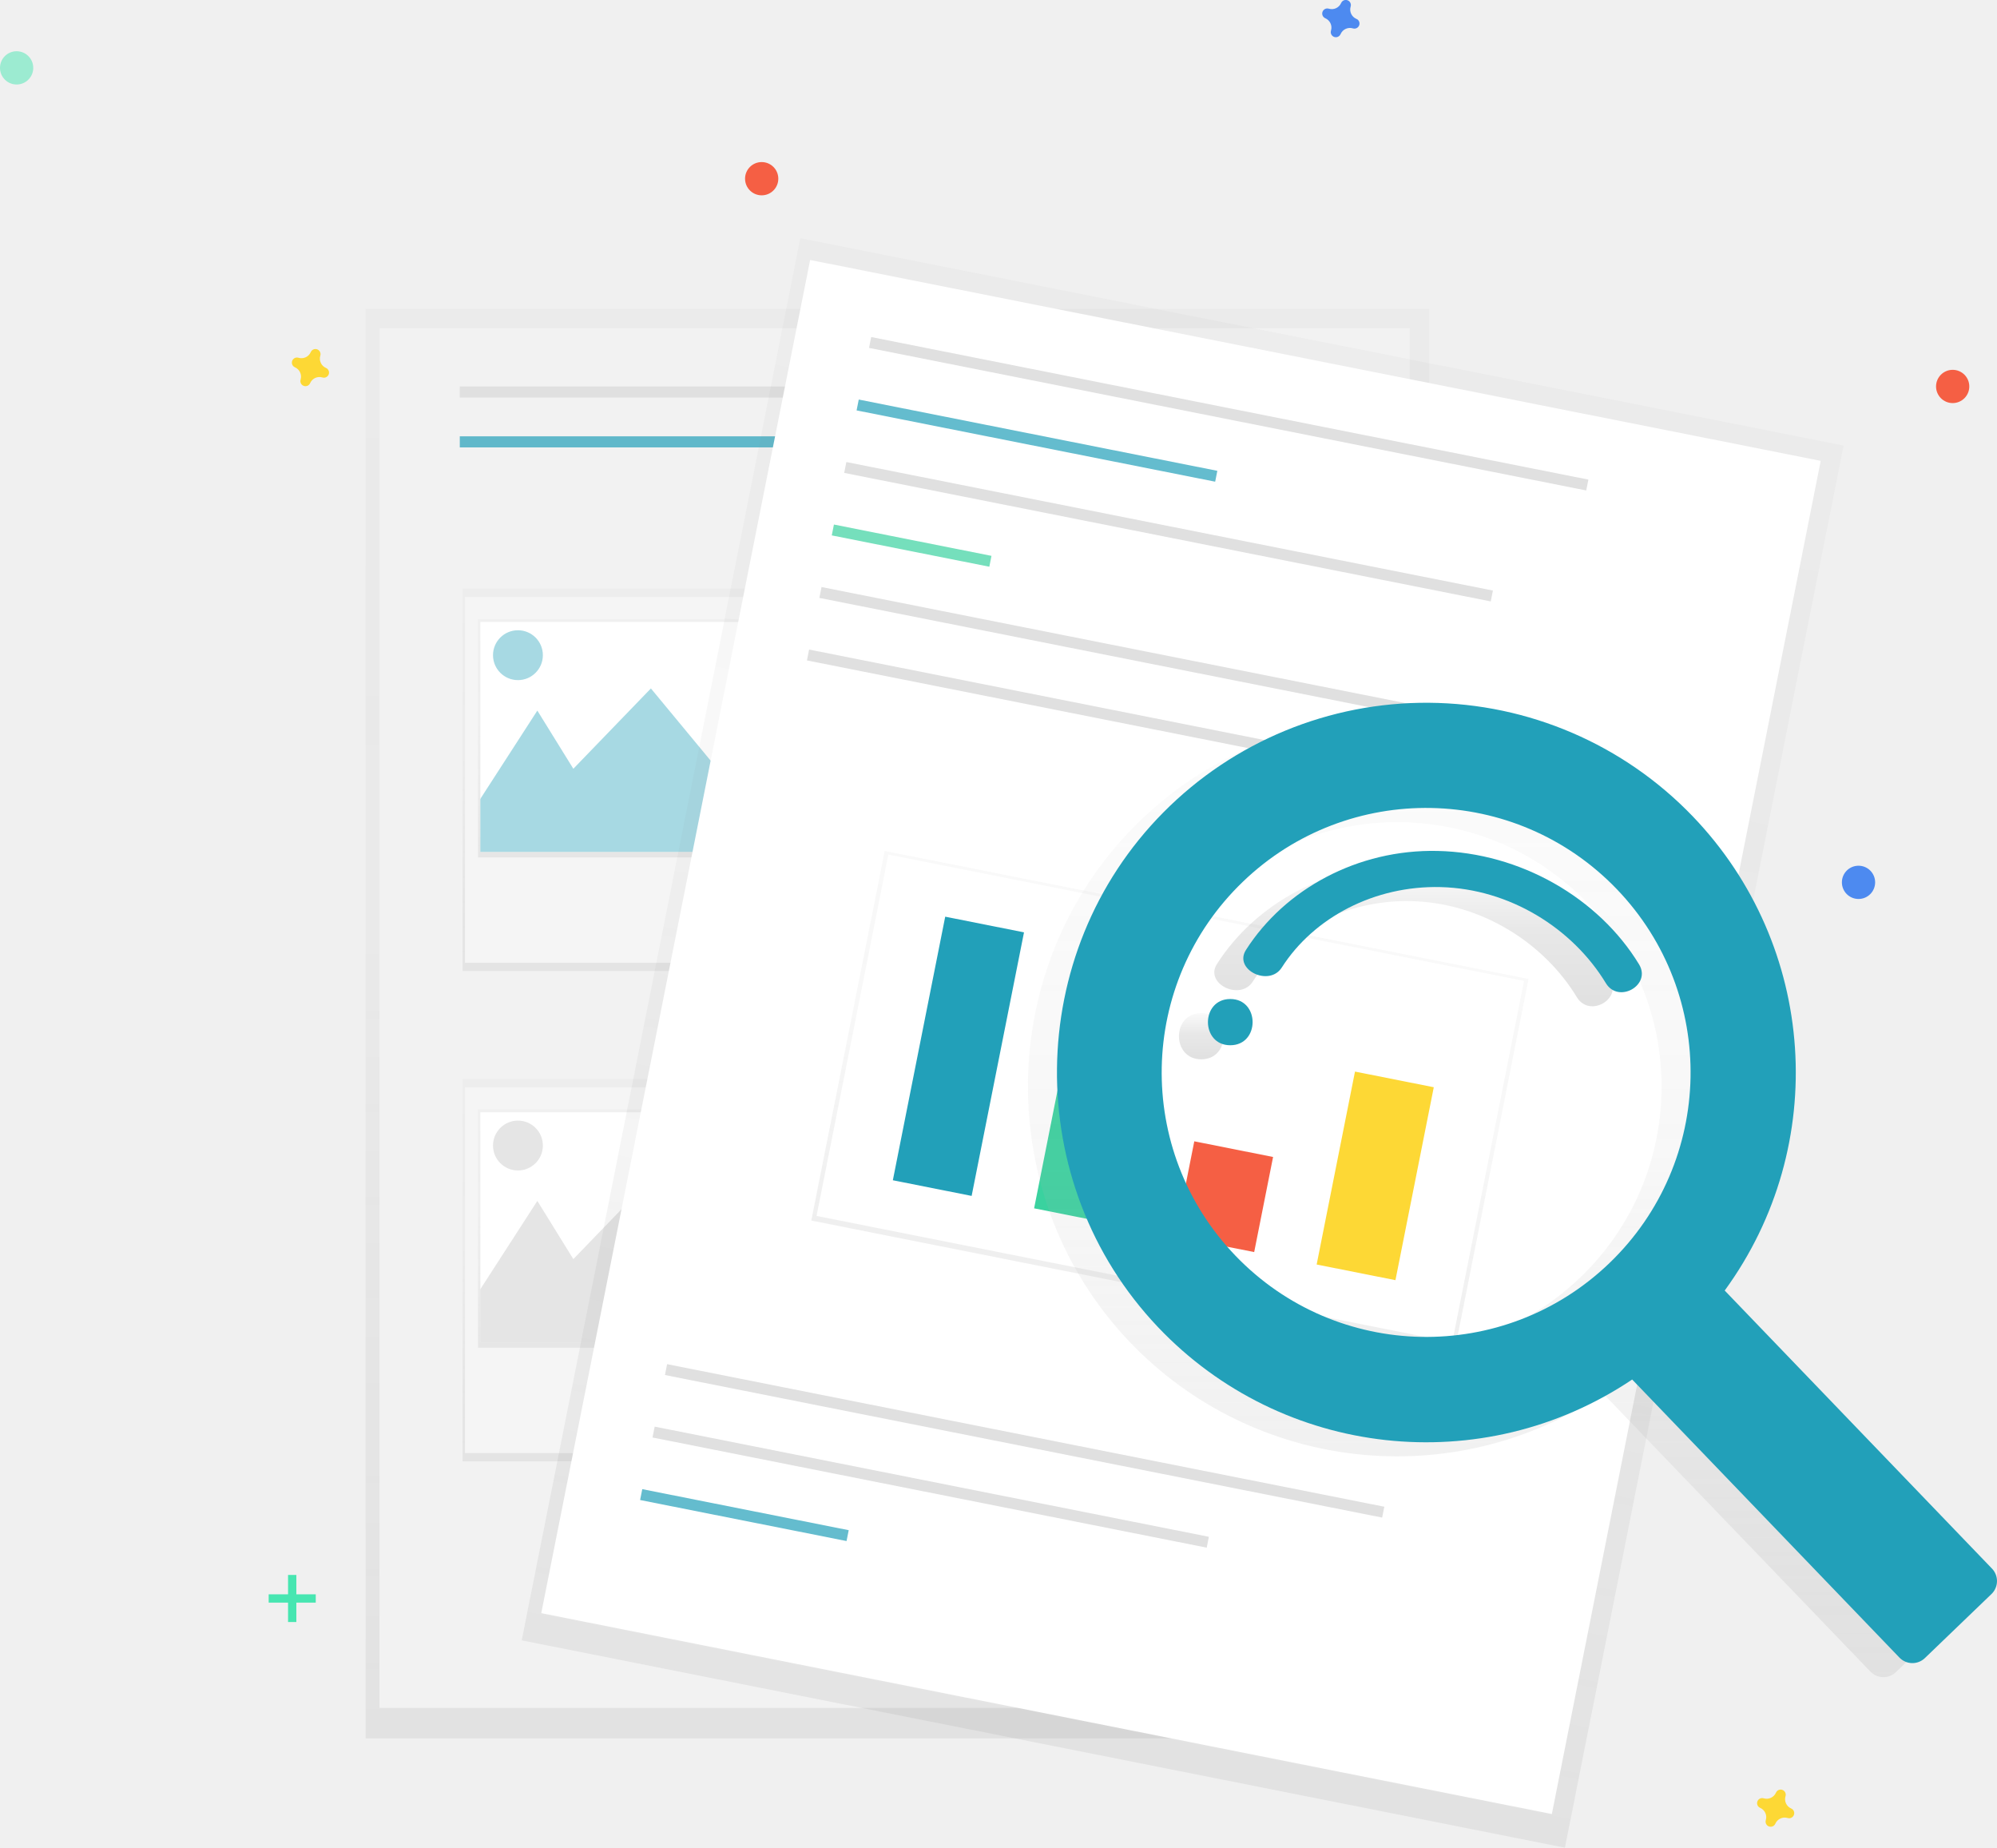
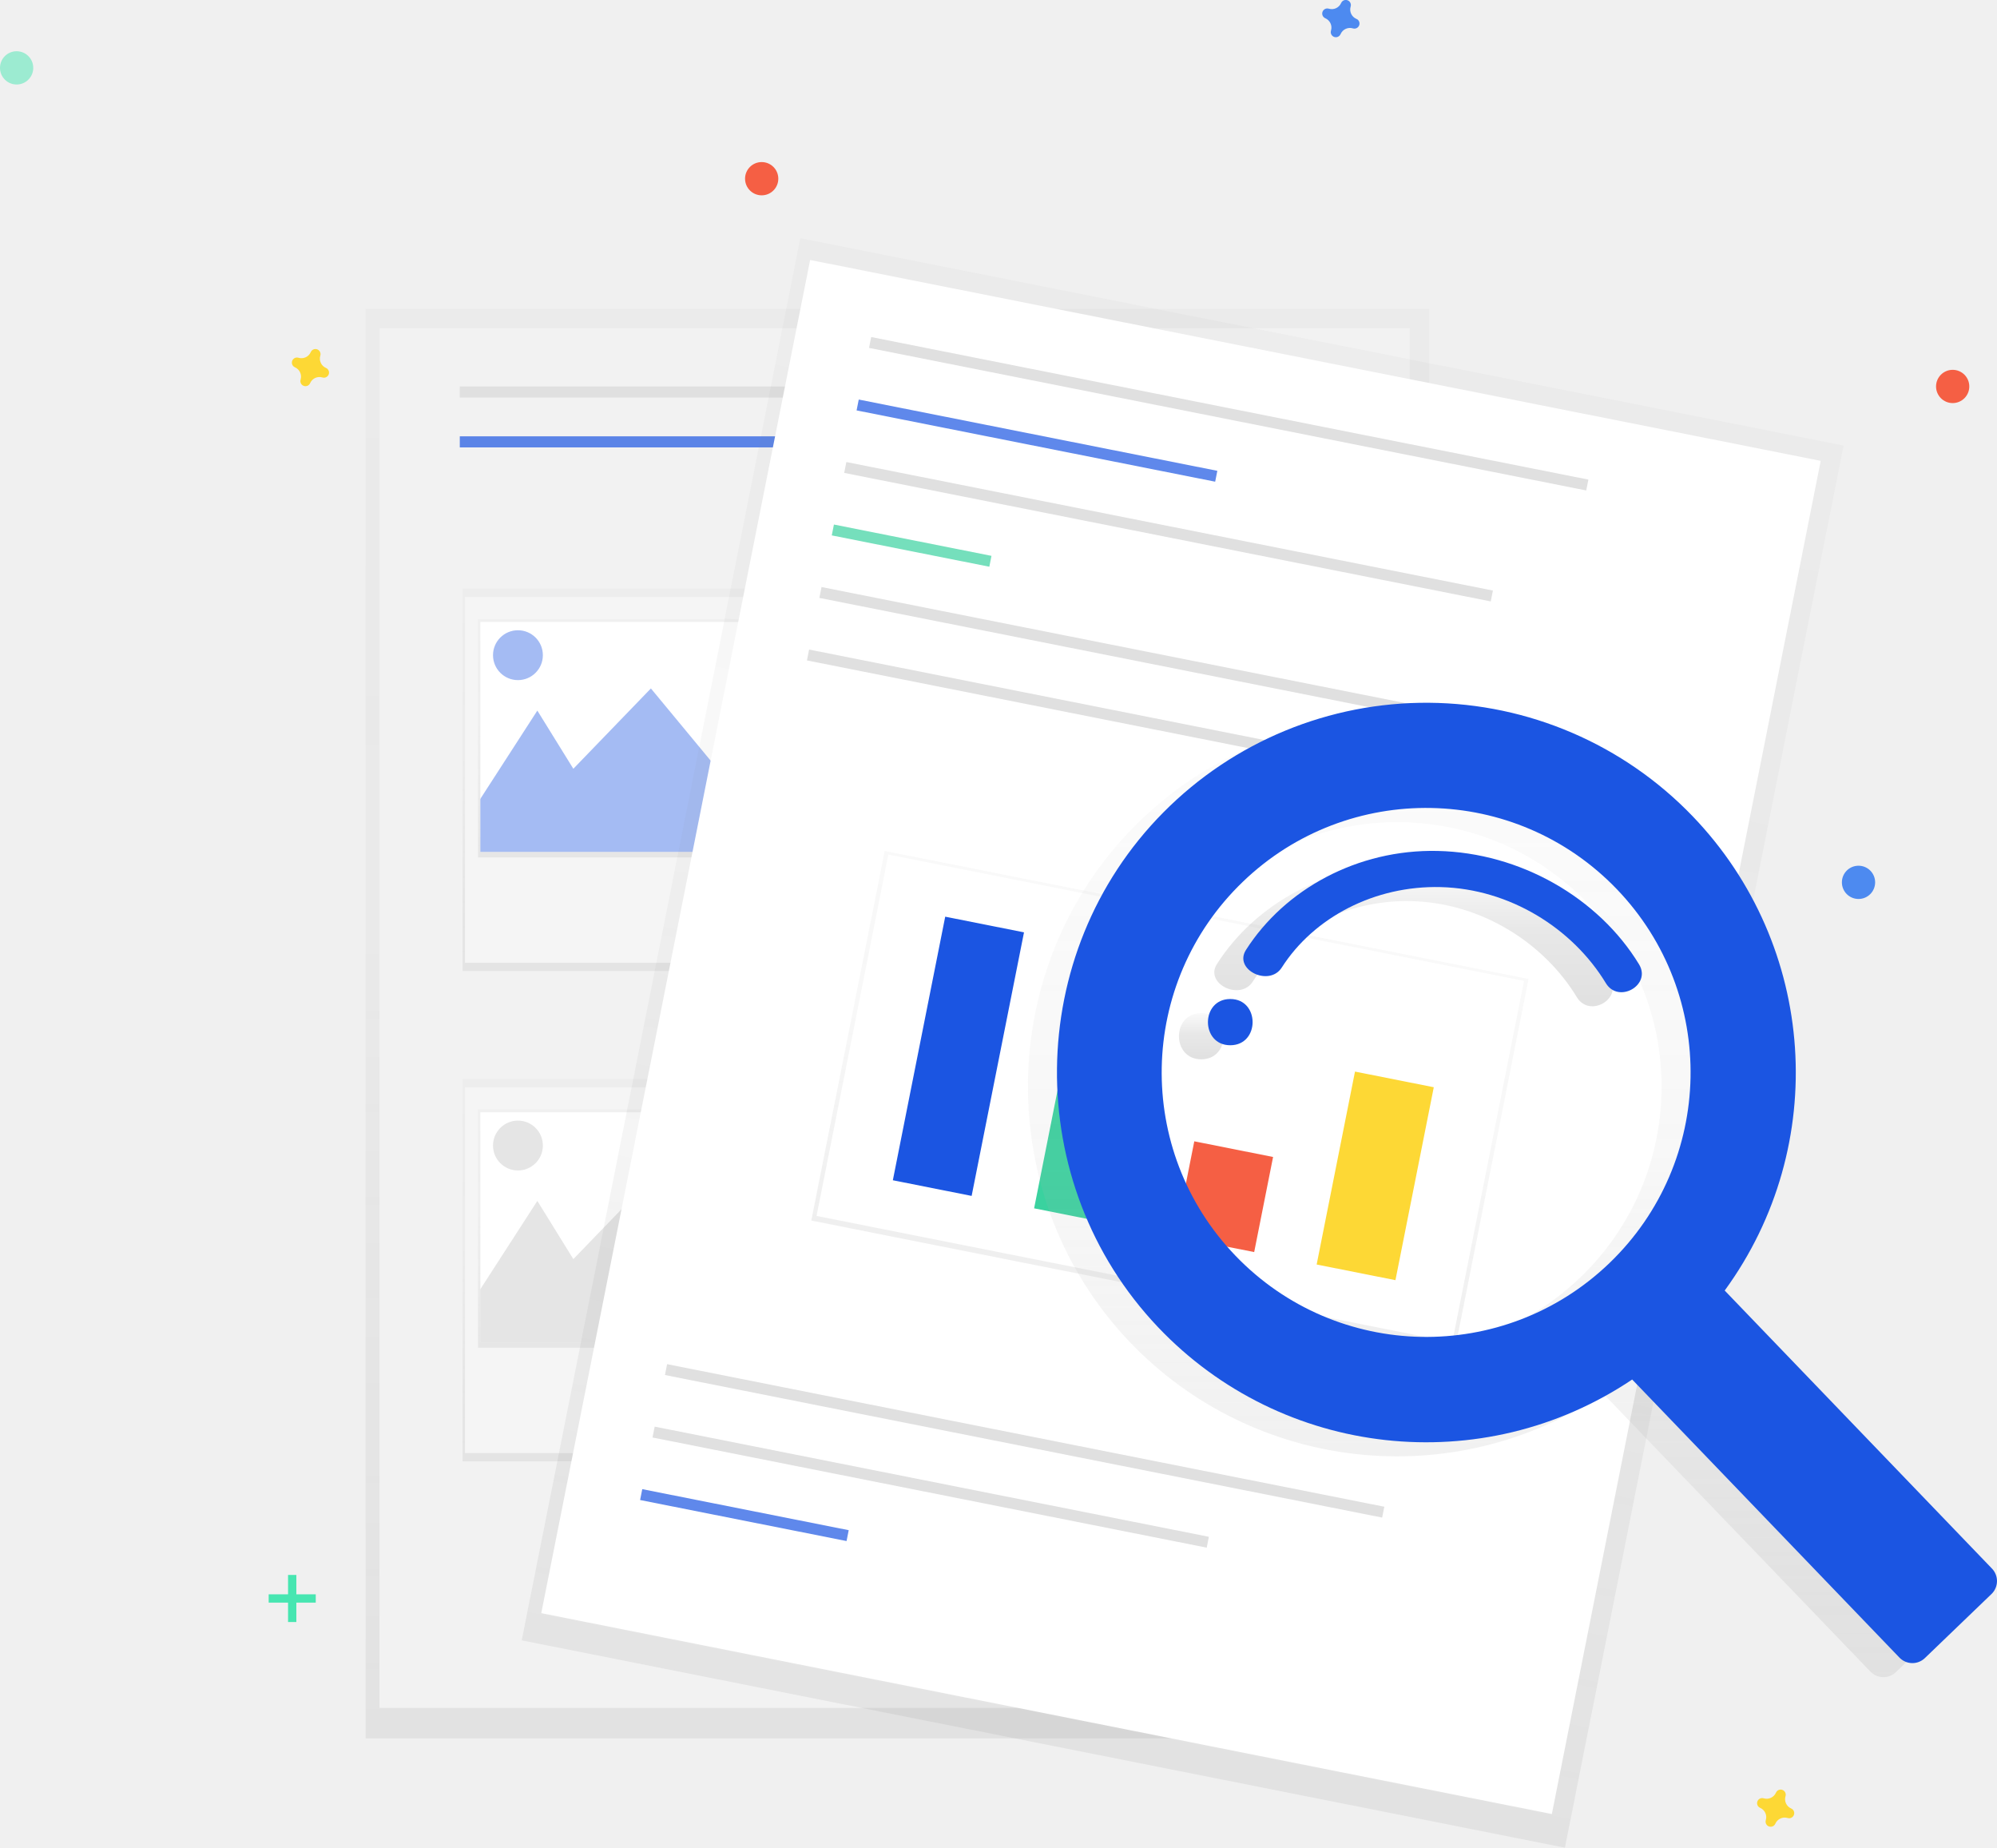
<svg xmlns="http://www.w3.org/2000/svg" xmlns:xlink="http://www.w3.org/1999/xlink" id="9a5c15f4-7944-40bc-b8da-d63b7d478a28" data-name="Layer 1" width="842" height="778.92" viewBox="0 0 842 778.92">
  <defs>
    <linearGradient id="a91ba363-77be-43f7-9cf6-91c4a3880d9c" x1="378.37" y1="732.81" x2="378.37" y2="130.21" gradientUnits="userSpaceOnUse">
      <stop offset="0" stop-color="gray" stop-opacity="0.25" />
      <stop offset="0.54" stop-color="gray" stop-opacity="0.12" />
      <stop offset="1" stop-color="gray" stop-opacity="0.1" />
    </linearGradient>
    <linearGradient id="d1e6aa0e-d79d-4f6f-afbb-c37e9ed80ff9" x1="274.44" y1="409.32" x2="274.44" y2="248.16" xlink:href="#a91ba363-77be-43f7-9cf6-91c4a3880d9c" />
    <linearGradient id="a279b039-1afd-4281-8292-ccd5c8c9b734" x1="274.44" y1="361.44" x2="274.44" y2="261.01" xlink:href="#a91ba363-77be-43f7-9cf6-91c4a3880d9c" />
    <clipPath id="42e7b1d1-2be2-47b0-aacb-a853df270819" transform="translate(-179 -60.54)">
      <rect id="cf34cfb5-9399-4bae-9cea-d47bbef6cb3a" data-name="&lt;Rectangle&gt;" x="381.54" y="322.72" width="143.79" height="96.93" fill="#fff" />
    </clipPath>
    <linearGradient id="972637f2-71db-4198-9c75-a0854a7fe249" x1="274.44" y1="616.03" x2="274.44" y2="454.87" xlink:href="#a91ba363-77be-43f7-9cf6-91c4a3880d9c" />
    <linearGradient id="6c85befd-f960-412c-83e0-663d4b13bf85" x1="274.44" y1="568.15" x2="274.44" y2="467.72" xlink:href="#a91ba363-77be-43f7-9cf6-91c4a3880d9c" />
    <clipPath id="f66b8fac-771d-49bf-85c7-4ce29a79f723" transform="translate(-179 -60.54)">
      <rect id="7439734d-5f7c-428f-88ce-e68b86a45c07" data-name="&lt;Rectangle&gt;" x="381.54" y="529.42" width="143.79" height="96.93" fill="#fff" />
    </clipPath>
    <linearGradient id="598f8edf-c762-4b18-b52d-250fc678075a" x1="688.76" y1="765.86" x2="688.76" y2="163.26" gradientTransform="translate(1142.22 -188.53) rotate(90)" xlink:href="#a91ba363-77be-43f7-9cf6-91c4a3880d9c" />
    <linearGradient id="013b841e-9a42-49b8-8a36-6db9ed002b72" x1="688.18" y1="568.49" x2="688.18" y2="409.67" gradientTransform="translate(1161.39 -164.01) rotate(90)" xlink:href="#a91ba363-77be-43f7-9cf6-91c4a3880d9c" />
    <linearGradient id="f8cab3c1-d868-48bc-b87d-cd2075ddc26a" x1="810.6" y1="767.54" x2="810.6" y2="362.71" gradientUnits="userSpaceOnUse">
      <stop offset="0" stop-color="#b3b3b3" stop-opacity="0.25" />
      <stop offset="0.54" stop-color="#b3b3b3" stop-opacity="0.1" />
      <stop offset="1" stop-color="#b3b3b3" stop-opacity="0.05" />
    </linearGradient>
    <linearGradient id="043d467e-585e-47c7-bb2c-06dd6f5be04b" x1="685.49" y1="507.08" x2="685.49" y2="487.6" gradientUnits="userSpaceOnUse">
      <stop offset="0" stop-opacity="0.12" />
      <stop offset="0.55" stop-opacity="0.09" />
      <stop offset="1" stop-opacity="0.02" />
    </linearGradient>
    <linearGradient id="be08032f-102d-431e-9b5f-1e4ebfc8159b" x1="774.99" y1="484.73" x2="774.99" y2="425.15" xlink:href="#043d467e-585e-47c7-bb2c-06dd6f5be04b" />
  </defs>
  <g opacity="0.5">
    <rect x="154.15" y="130.21" width="448.44" height="602.6" fill="url(#a91ba363-77be-43f7-9cf6-91c4a3880d9c)" />
  </g>
  <rect x="159.99" y="138.39" width="434.43" height="581.58" fill="#f2f2f2" />
  <rect x="193.86" y="162.91" width="149.48" height="4.67" fill="#e0e0e0" />
-   <rect x="193.86" y="183.93" width="149.48" height="4.67" fill="#22A0B9" opacity="0.7" />
+   <rect x="193.86" y="183.93" width="149.48" height="4.67" fill="#1b55e2" opacity="0.7" />
  <rect x="365.53" y="162.91" width="149.48" height="4.67" fill="#e0e0e0" />
  <rect x="388.88" y="296.05" width="149.48" height="4.67" fill="#e0e0e0" />
  <rect x="392.39" y="308.89" width="149.48" height="4.67" fill="#e0e0e0" />
  <rect x="399.4" y="321.74" width="149.48" height="4.67" fill="#e0e0e0" />
  <rect x="388.88" y="502.75" width="149.48" height="4.67" fill="#e0e0e0" />
  <rect x="392.39" y="515.6" width="149.48" height="4.67" fill="#e0e0e0" />
  <rect x="399.4" y="528.44" width="149.48" height="4.67" fill="#e0e0e0" />
  <g opacity="0.5">
    <rect x="195.03" y="248.16" width="158.82" height="161.16" fill="url(#d1e6aa0e-d79d-4f6f-afbb-c37e9ed80ff9)" />
  </g>
  <rect x="196.03" y="251.67" width="156.32" height="154.15" fill="#f5f5f5" />
  <g opacity="0.5">
    <rect x="201.54" y="261.01" width="145.8" height="100.43" fill="url(#a279b039-1afd-4281-8292-ccd5c8c9b734)" />
  </g>
  <rect id="e1f34465-d008-41db-868b-e00503fb87b3" data-name="&lt;Rectangle&gt;" x="202.54" y="262.18" width="143.79" height="96.93" fill="#fff" />
  <g clip-path="url(#42e7b1d1-2be2-47b0-aacb-a853df270819)">
-     <polygon points="190.35 355.61 226.56 299.55 241.74 324.07 274.44 290.21 302.47 324.07 326.99 273.86 390.05 374.29 185.68 367.28 190.35 355.61" fill="#22A0B9" opacity="0.4" />
-     <circle cx="218.38" cy="276.19" r="10.51" fill="#22A0B9" opacity="0.4" />
+     <polygon points="190.35 355.61 226.56 299.55 241.74 324.07 274.44 290.21 302.47 324.07 326.99 273.86 390.05 374.29 185.68 367.28 190.35 355.61" fill="#1b55e2" opacity="0.4" />
+     <circle cx="218.38" cy="276.19" r="10.51" fill="#1b55e2" opacity="0.4" />
  </g>
  <g opacity="0.5">
    <rect x="195.03" y="454.87" width="158.82" height="161.16" fill="url(#972637f2-71db-4198-9c75-a0854a7fe249)" />
  </g>
  <rect x="196.03" y="458.37" width="156.32" height="154.15" fill="#f5f5f5" />
  <g opacity="0.5">
    <rect x="201.54" y="467.72" width="145.8" height="100.43" fill="url(#6c85befd-f960-412c-83e0-663d4b13bf85)" />
  </g>
  <rect id="c95ac4f6-be4d-44a3-92c2-5c8066e2b531" data-name="&lt;Rectangle&gt;" x="202.54" y="468.88" width="143.79" height="96.93" fill="#fff" />
  <g clip-path="url(#f66b8fac-771d-49bf-85c7-4ce29a79f723)">
    <polygon points="190.35 562.31 226.56 506.25 241.74 530.78 274.44 496.91 302.47 530.78 326.99 480.56 390.05 580.99 185.68 573.99 190.35 562.31" fill="#bdbdbd" opacity="0.4" />
    <circle cx="218.38" cy="482.9" r="10.51" fill="#bdbdbd" opacity="0.4" />
  </g>
  <g opacity="0.5">
    <rect x="376.36" y="276.01" width="602.6" height="448.44" transform="translate(-124.09 1006.82) rotate(-78.76)" fill="url(#598f8edf-c762-4b18-b52d-250fc678075a)" />
  </g>
  <rect x="386.18" y="280.49" width="581.58" height="434.43" transform="translate(-122.17 1004.12) rotate(-78.76)" fill="#fff" />
  <rect x="542.89" y="232.65" width="308.31" height="4.67" transform="translate(-119.81 -191.93) rotate(11.24)" fill="#e0e0e0" />
  <rect x="456.83" y="665.62" width="308.31" height="4.67" transform="translate(-37.05 -166.84) rotate(11.24)" fill="#e0e0e0" />
  <rect x="452.26" y="685.13" width="238.24" height="4.67" transform="translate(-34.01 -158.75) rotate(11.24)" fill="#e0e0e0" />
-   <rect x="448.46" y="696.91" width="88.75" height="4.67" transform="translate(-33.22 -143.21) rotate(11.24)" fill="#22A0B9" opacity="0.7" />
-   <rect x="539.13" y="243.97" width="154.15" height="4.67" transform="translate(-119.16 -175.95) rotate(11.24)" fill="#22A0B9" opacity="0.7" />
+   <rect x="448.46" y="696.91" width="88.75" height="4.67" transform="translate(-33.22 -143.21) rotate(11.24)" fill="#1b55e2" opacity="0.7" />
+   <rect x="539.13" y="243.97" width="154.15" height="4.67" transform="translate(-119.16 -175.95) rotate(11.24)" fill="#1b55e2" opacity="0.7" />
  <rect x="532.71" y="282.38" width="277.94" height="4.67" transform="translate(-110.6 -186.03) rotate(11.24)" fill="#e0e0e0" />
  <rect x="529.49" y="288.24" width="67.73" height="4.67" transform="translate(-111.54 -164.8) rotate(11.24)" fill="#3ad29f" opacity="0.7" />
  <rect x="521.95" y="338.03" width="308.31" height="4.67" transform="translate(-99.67 -185.82) rotate(11.24)" fill="#e0e0e0" />
  <g opacity="0.5">
    <rect x="592.89" y="385.78" width="158.82" height="276.77" transform="translate(-151.88 1020.84) rotate(-78.76)" fill="url(#013b841e-9a42-49b8-8a36-6db9ed002b72)" />
  </g>
  <rect x="535.78" y="445.94" width="273.27" height="155.32" transform="translate(-64.02 -181.59) rotate(11.24)" fill="#fff" />
  <rect x="516.71" y="364.38" width="308.31" height="4.67" transform="translate(-94.63 -184.29) rotate(11.24)" fill="#e0e0e0" />
-   <rect x="566.14" y="449.2" width="33.87" height="113.28" transform="translate(-69.19 -164.51) rotate(11.24)" fill="#22A0B9" />
+   <rect x="566.14" y="449.2" width="33.87" height="113.28" transform="translate(-69.19 -164.51) rotate(11.24)" fill="#1b55e2" />
  <rect x="622.06" y="498.05" width="33.87" height="75.91" transform="translate(-62.24 -174.83) rotate(11.24)" fill="#3ad29f" />
  <rect x="678.21" y="544.59" width="33.87" height="40.87" transform="translate(-55.5 -185.22) rotate(11.24)" fill="#f55f44" />
  <rect x="741.87" y="514.79" width="33.87" height="82.92" transform="translate(-55.99 -197.8) rotate(11.24)" fill="#fdd835" />
  <path d="M880.45,410.55a155.89,155.89,0,0,0-223.11-1.68c-59,59.48-60,156.33-2.29,217.07A155.89,155.89,0,0,0,854.95,648L967.64,765.21a7.59,7.59,0,0,0,10.73.21l28.08-27a7.59,7.59,0,0,0,.21-10.73L894,610.49A155.9,155.9,0,0,0,880.45,410.55ZM845.35,599a111.5,111.5,0,1,1,3.1-157.66A111.5,111.5,0,0,1,845.35,599Z" transform="translate(-179 -60.54)" fill="url(#f8cab3c1-d868-48bc-b87d-cd2075ddc26a)" />
  <path d="M685.49,487.6c-12.54,0-12.56,19.49,0,19.49S698.05,487.6,685.49,487.6Z" transform="translate(-179 -60.54)" fill="url(#043d467e-585e-47c7-bb2c-06dd6f5be04b)" />
  <path d="M772.9,425.17c-33.75-.76-64.46,16.17-80.79,41.73-5.33,8.34,9.8,15.71,15.1,7.41,13.52-21.16,39.21-34.6,67-33.9,29.12.73,55.62,17.39,69.65,40.51,5.32,8.77,19.27.8,14-7.92C840.8,445,807.76,426,772.9,425.17Z" transform="translate(-179 -60.54)" fill="url(#be08032f-102d-431e-9b5f-1e4ebfc8159b)" />
-   <path d="M892.68,404.63a155.89,155.89,0,0,0-223.11-1.68c-59,59.48-60,156.33-2.29,217.07a155.89,155.89,0,0,0,199.9,22.05L979.86,759.29a7.59,7.59,0,0,0,10.73.21l28.08-27a7.59,7.59,0,0,0,.21-10.73L906.19,604.56A155.9,155.9,0,0,0,892.68,404.63ZM857.58,593a111.5,111.5,0,1,1,3.1-157.66A111.5,111.5,0,0,1,857.58,593Z" transform="translate(-179 -60.54)" fill="#22A0B9" />
-   <path d="M697.72,481.67c-12.54,0-12.56,19.49,0,19.49S710.28,481.67,697.72,481.67Z" transform="translate(-179 -60.54)" fill="#22A0B9" />
-   <path d="M785.13,419.25c-33.75-.76-64.46,16.17-80.79,41.73-5.33,8.34,9.8,15.71,15.1,7.41,13.52-21.16,39.21-34.6,67-33.9,29.12.73,55.62,17.39,69.65,40.51,5.32,8.77,19.27.8,14-7.92C853,439,820,420,785.13,419.25Z" transform="translate(-179 -60.54)" fill="#22A0B9" />
+   <path d="M892.68,404.63a155.89,155.89,0,0,0-223.11-1.68c-59,59.48-60,156.33-2.29,217.07a155.89,155.89,0,0,0,199.9,22.05L979.86,759.29a7.59,7.59,0,0,0,10.73.21l28.08-27a7.59,7.59,0,0,0,.21-10.73L906.19,604.56A155.9,155.9,0,0,0,892.68,404.63ZM857.58,593a111.5,111.5,0,1,1,3.1-157.66A111.5,111.5,0,0,1,857.58,593Z" transform="translate(-179 -60.54)" fill="#1b55e2" />
+   <path d="M697.72,481.67c-12.54,0-12.56,19.49,0,19.49S710.28,481.67,697.72,481.67Z" transform="translate(-179 -60.54)" fill="#1b55e2" />
+   <path d="M785.13,419.25c-33.75-.76-64.46,16.17-80.79,41.73-5.33,8.34,9.8,15.71,15.1,7.41,13.52-21.16,39.21-34.6,67-33.9,29.12.73,55.62,17.39,69.65,40.51,5.32,8.77,19.27.8,14-7.92C853,439,820,420,785.13,419.25Z" transform="translate(-179 -60.54)" fill="#1b55e2" />
  <rect x="121.45" y="663.91" width="3.5" height="19.85" fill="#47e6b1" />
  <rect x="300.45" y="724.45" width="3.5" height="19.85" transform="translate(857.58 371.63) rotate(90)" fill="#47e6b1" />
  <path d="M750.87,68.49a4.29,4.29,0,0,1-2.39-5.19,2.06,2.06,0,0,0,.09-.48h0a2.15,2.15,0,0,0-3.87-1.43h0a2.06,2.06,0,0,0-.24.42,4.29,4.29,0,0,1-5.19,2.39,2.06,2.06,0,0,0-.48-.09h0A2.15,2.15,0,0,0,737.38,68h0a2.06,2.06,0,0,0,.42.24,4.29,4.29,0,0,1,2.39,5.19,2.06,2.06,0,0,0-.09.48h0A2.15,2.15,0,0,0,744,75.32h0a2.06,2.06,0,0,0,.24-.42,4.29,4.29,0,0,1,5.19-2.39,2.06,2.06,0,0,0,.48.09h0a2.15,2.15,0,0,0,1.43-3.87h0A2.06,2.06,0,0,0,750.87,68.49Z" transform="translate(-179 -60.54)" fill="#4d8af0" />
  <path d="M316.44,215.64a4.29,4.29,0,0,1-2.39-5.19,2.06,2.06,0,0,0,.09-.48h0a2.15,2.15,0,0,0-3.87-1.43h0a2.06,2.06,0,0,0-.24.42,4.29,4.29,0,0,1-5.19,2.39,2.06,2.06,0,0,0-.48-.09h0a2.15,2.15,0,0,0-1.43,3.87h0a2.06,2.06,0,0,0,.42.24,4.29,4.29,0,0,1,2.39,5.19,2.06,2.06,0,0,0-.09.48h0a2.15,2.15,0,0,0,3.87,1.43h0a2.06,2.06,0,0,0,.24-.42,4.29,4.29,0,0,1,5.19-2.39,2.06,2.06,0,0,0,.48.09h0a2.15,2.15,0,0,0,1.43-3.87h0A2.06,2.06,0,0,0,316.44,215.64Z" transform="translate(-179 -60.54)" fill="#fdd835" />
  <path d="M934.22,822.9a4.29,4.29,0,0,1-2.39-5.19,2.06,2.06,0,0,0,.09-.48h0a2.15,2.15,0,0,0-3.87-1.43h0a2.06,2.06,0,0,0-.24.42,4.29,4.29,0,0,1-5.19,2.39,2.06,2.06,0,0,0-.48-.09h0a2.15,2.15,0,0,0-1.43,3.87h0a2.06,2.06,0,0,0,.42.24,4.29,4.29,0,0,1,2.39,5.19,2.06,2.06,0,0,0-.09.48h0a2.15,2.15,0,0,0,3.87,1.43h0a2.06,2.06,0,0,0,.24-.42,4.29,4.29,0,0,1,5.19-2.39,2.06,2.06,0,0,0,.48.09h0a2.15,2.15,0,0,0,1.43-3.87h0A2.06,2.06,0,0,0,934.22,822.9Z" transform="translate(-179 -60.54)" fill="#fdd835" />
  <circle cx="321.15" cy="75.33" r="7.01" fill="#f55f44" />
  <circle cx="823.31" cy="162.91" r="7.01" fill="#f55f44" />
  <circle cx="783.61" cy="371.95" r="7.01" fill="#4d8af0" />
  <circle cx="7.01" cy="28.61" r="7.01" fill="#47e6b1" opacity="0.5" />
</svg>
